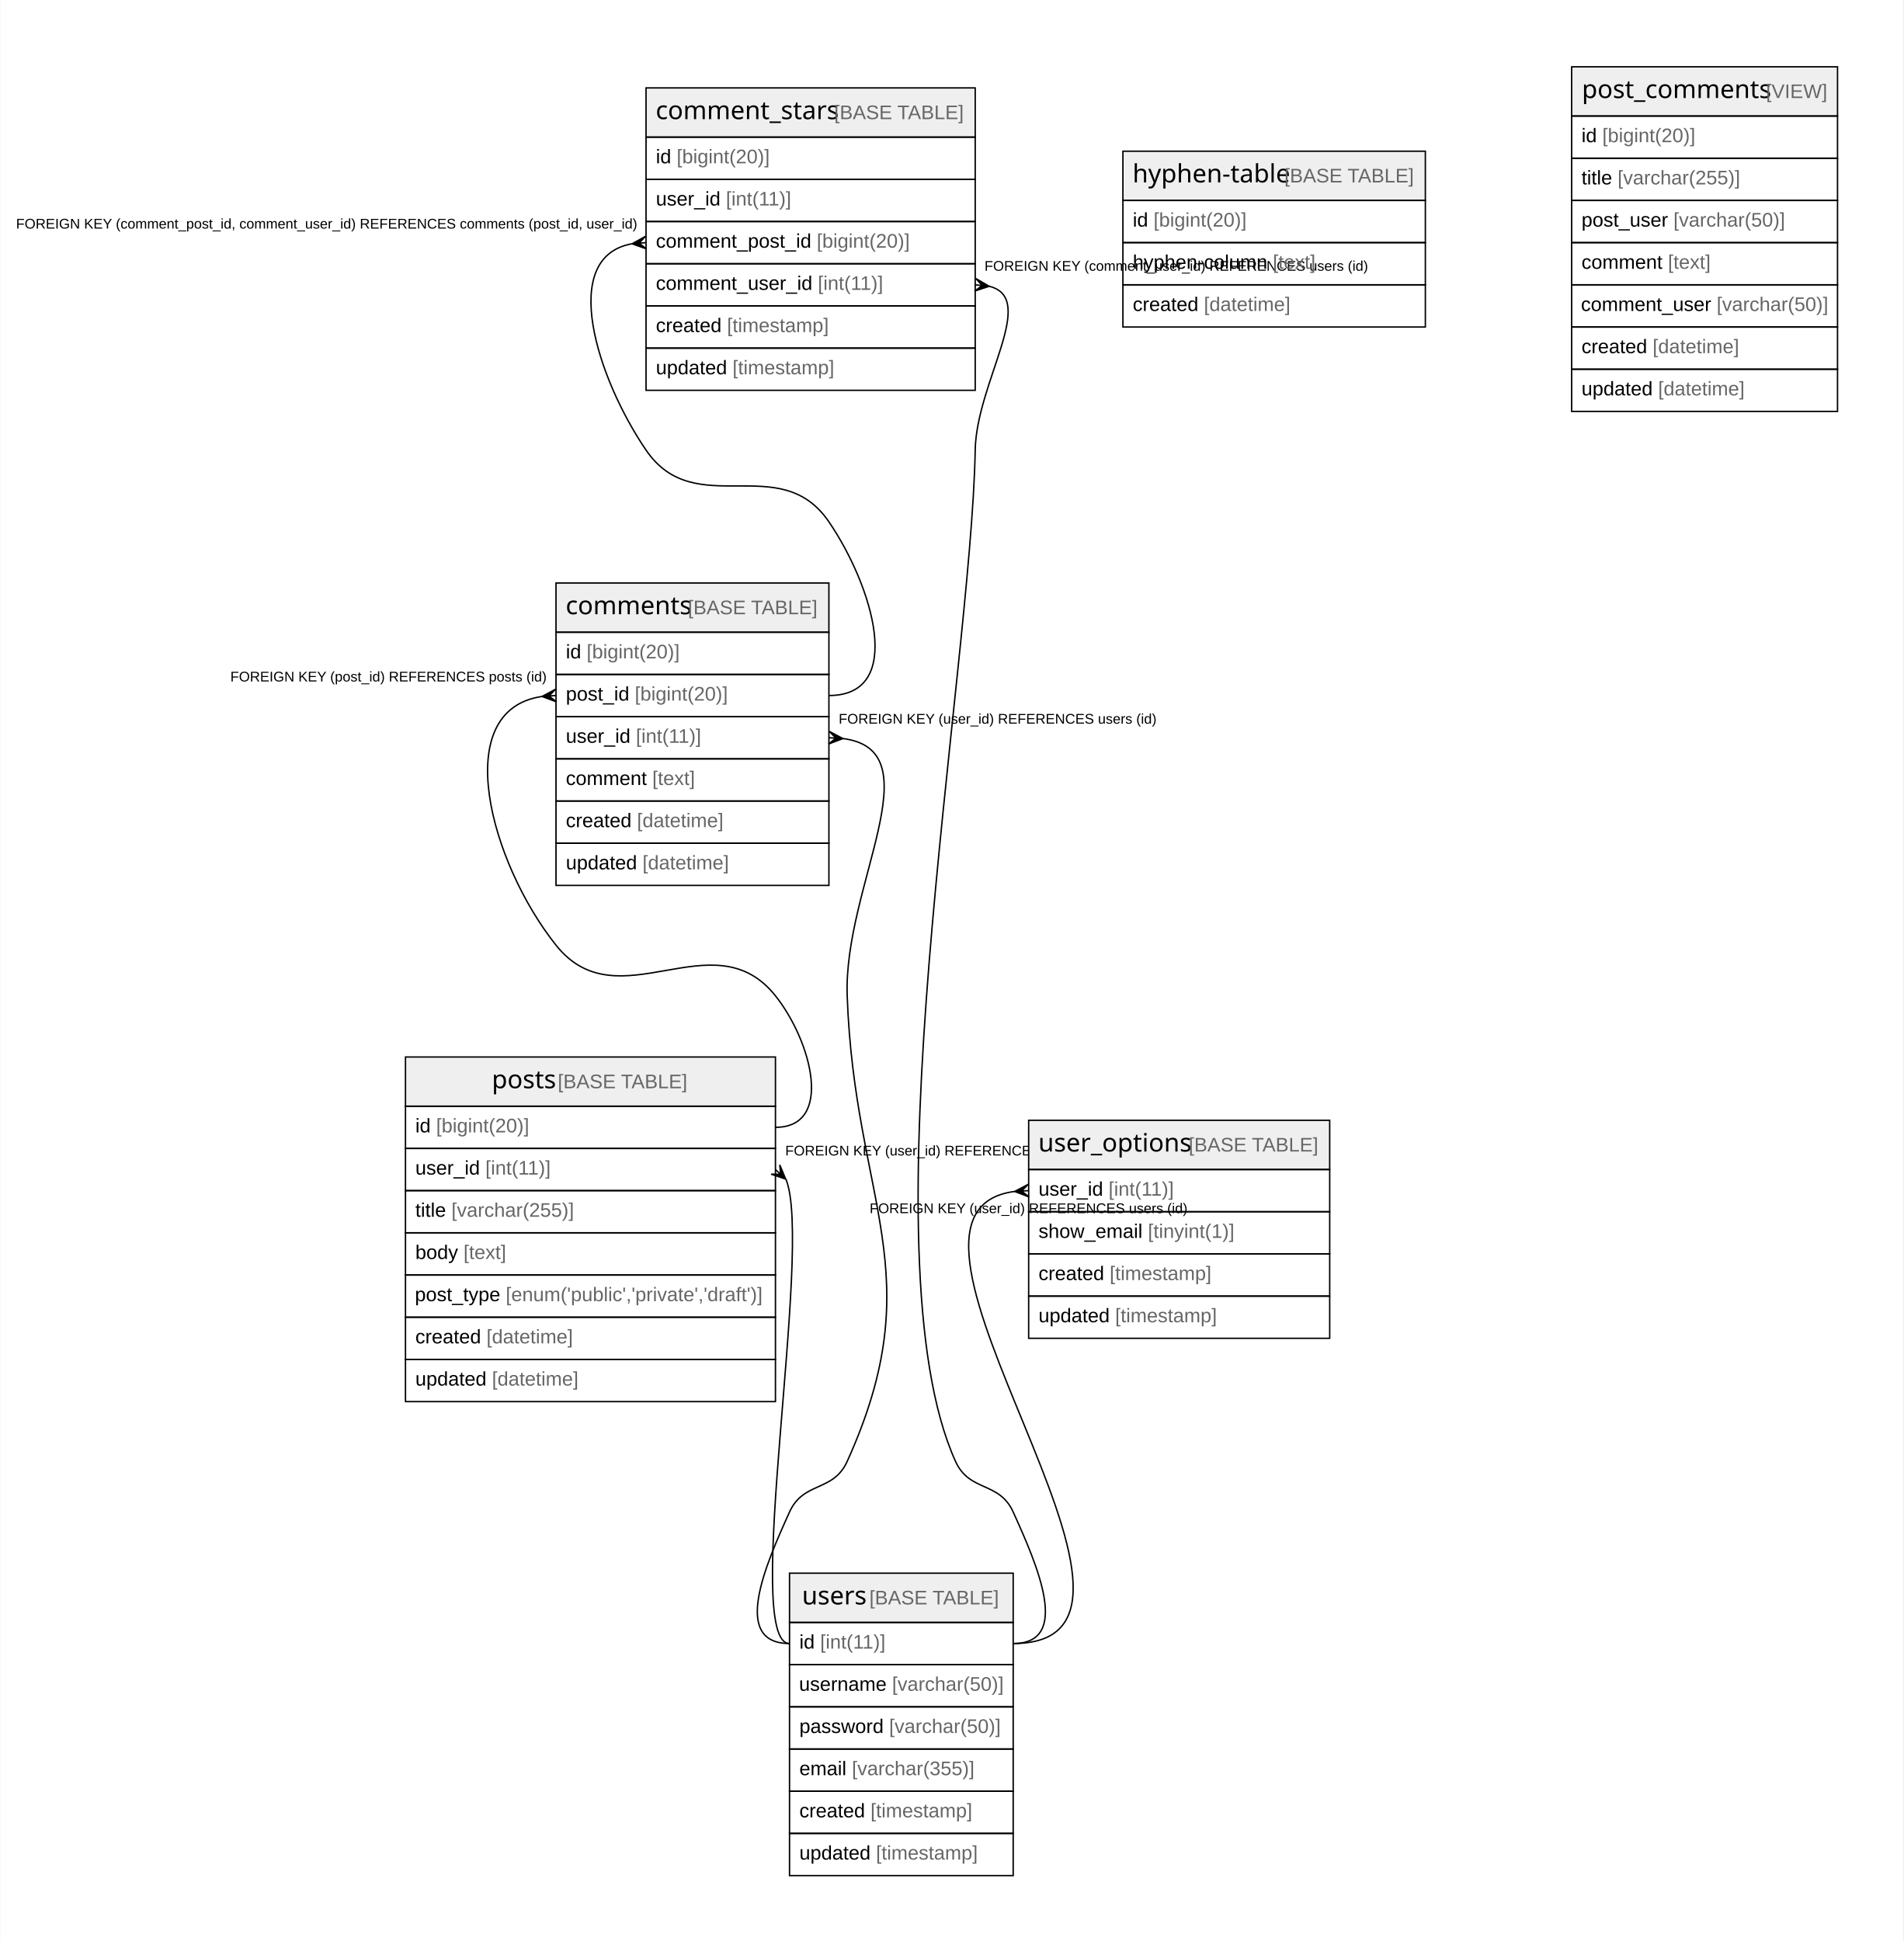
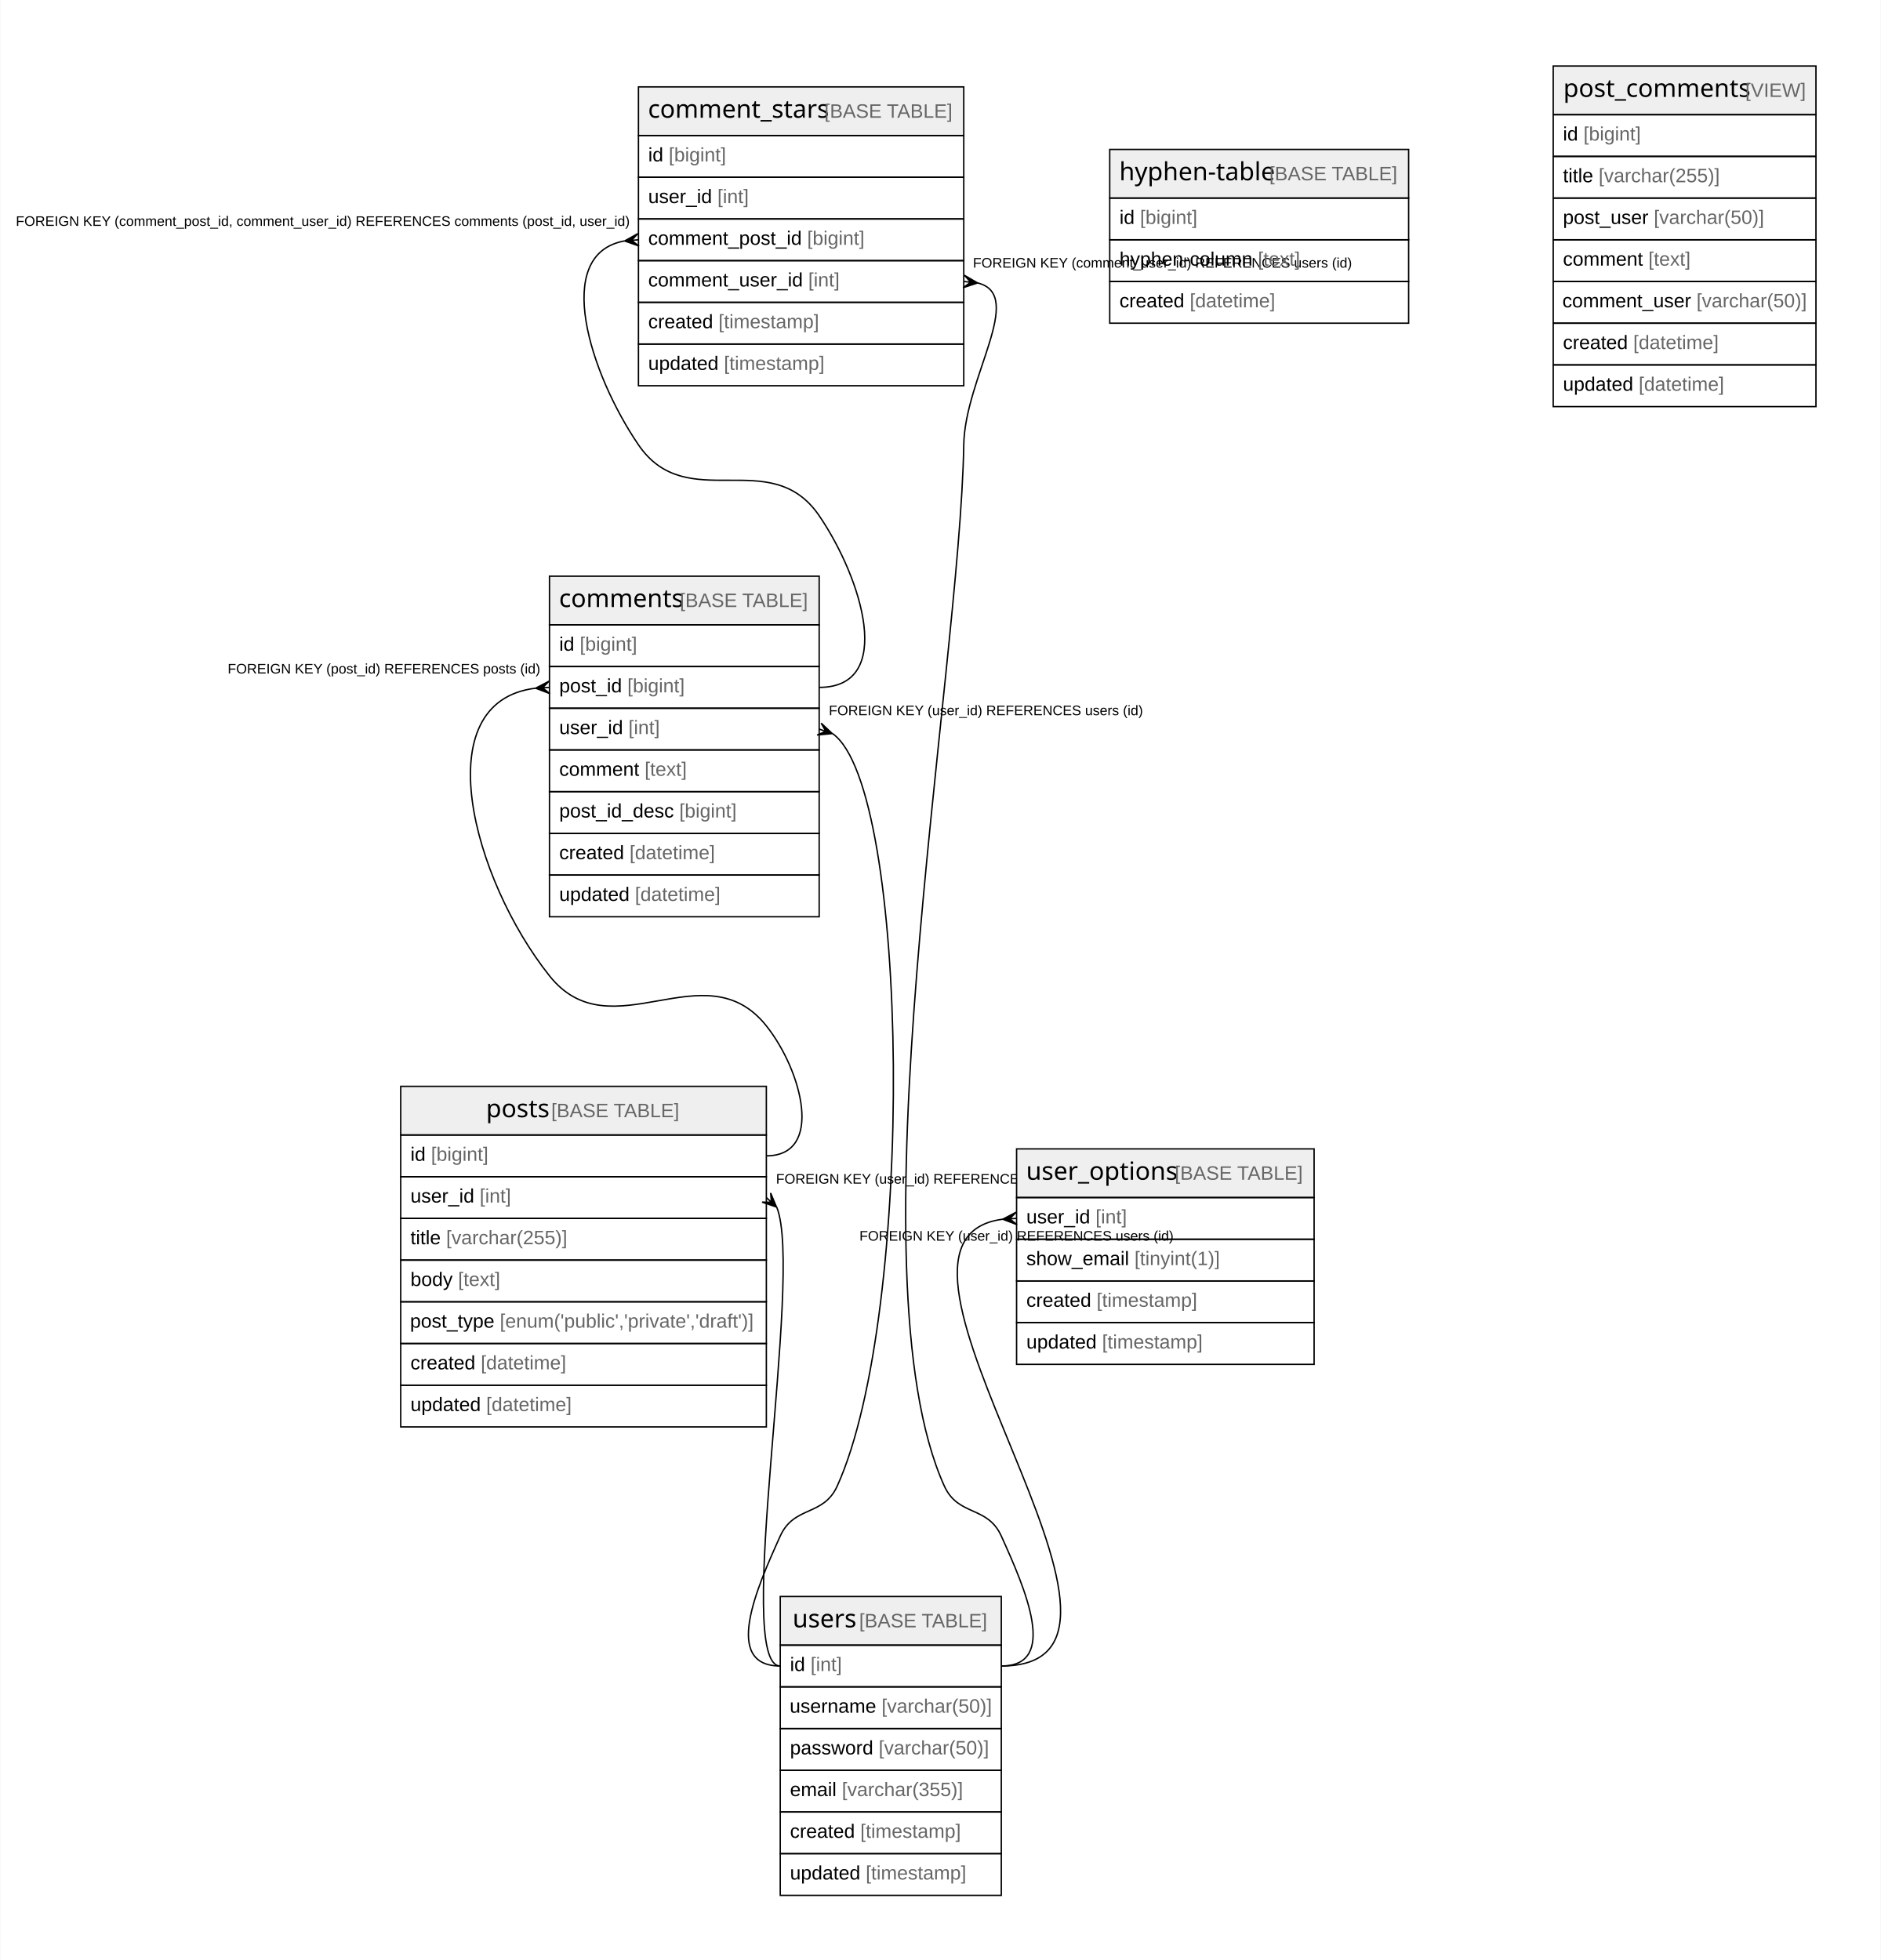
- <svg xmlns="http://www.w3.org/2000/svg" width="1353pt" height="1380pt" viewBox="0.00 0.00 1352.50 1380.00">
-   <g id="graph0" class="graph" transform="scale(1 1) rotate(0) translate(4 1376)">
-     <polygon fill="#ffffff" stroke="transparent" points="-4,4 -4,-1376 1348.5,-1376 1348.5,4 -4,4" />
+ <svg xmlns="http://www.w3.org/2000/svg" width="1353pt" height="1410pt" viewBox="0.00 0.00 1352.50 1410.00">
+   <g id="graph0" class="graph" transform="scale(1 1) rotate(0) translate(4 1406)">
+     <polygon fill="#ffffff" stroke="transparent" points="-4,4 -4,-1406 1348.5,-1406 1348.5,4 -4,4" />
    <g id="node1" class="node">
-       <polygon fill="#efefef" stroke="transparent" points="455,-1278.5 455,-1313.5 689,-1313.5 689,-1278.5 455,-1278.5" />
-       <polygon fill="none" stroke="#000000" points="455,-1278.5 455,-1313.5 689,-1313.5 689,-1278.5 455,-1278.5" />
-       <text text-anchor="start" x="461.867" y="-1291.3" font-family="Arial Bold" font-size="18.00" fill="#000000">comment_stars</text>
-       <text text-anchor="start" x="584.879" y="-1291.3" font-family="Arial" font-size="14.00" fill="#000000"> </text>
-       <text text-anchor="start" x="588.77" y="-1291.3" font-family="Arial" font-size="14.00" fill="#666666">[BASE TABLE]</text>
+       <polygon fill="#efefef" stroke="transparent" points="455,-1308.5 455,-1343.5 689,-1343.5 689,-1308.5 455,-1308.5" />
+       <polygon fill="none" stroke="#000000" points="455,-1308.5 455,-1343.5 689,-1343.5 689,-1308.5 455,-1308.5" />
+       <text text-anchor="start" x="461.867" y="-1321.3" font-family="Arial Bold" font-size="18.00" fill="#000000">comment_stars</text>
+       <text text-anchor="start" x="584.879" y="-1321.3" font-family="Arial" font-size="14.00" fill="#000000"> </text>
+       <text text-anchor="start" x="588.77" y="-1321.3" font-family="Arial" font-size="14.00" fill="#666666">[BASE TABLE]</text>
+       <polygon fill="none" stroke="#000000" points="455,-1278.5 455,-1308.5 689,-1308.5 689,-1278.5 455,-1278.5" />
+       <text text-anchor="start" x="462" y="-1289.9" font-family="Arial" font-size="14.00" fill="#000000">id </text>
+       <text text-anchor="start" x="476.78" y="-1289.9" font-family="Arial" font-size="14.00" fill="#666666">[bigint]</text>
      <polygon fill="none" stroke="#000000" points="455,-1248.5 455,-1278.5 689,-1278.5 689,-1248.5 455,-1248.5" />
-       <text text-anchor="start" x="462" y="-1259.9" font-family="Arial" font-size="14.00" fill="#000000">id </text>
-       <text text-anchor="start" x="476.78" y="-1259.9" font-family="Arial" font-size="14.00" fill="#666666">[bigint(20)]</text>
+       <text text-anchor="start" x="462" y="-1259.9" font-family="Arial" font-size="14.00" fill="#000000">user_id </text>
+       <text text-anchor="start" x="511.788" y="-1259.9" font-family="Arial" font-size="14.00" fill="#666666">[int]</text>
      <polygon fill="none" stroke="#000000" points="455,-1218.5 455,-1248.5 689,-1248.5 689,-1218.5 455,-1218.5" />
-       <text text-anchor="start" x="462" y="-1229.9" font-family="Arial" font-size="14.00" fill="#000000">user_id </text>
-       <text text-anchor="start" x="511.788" y="-1229.9" font-family="Arial" font-size="14.00" fill="#666666">[int(11)]</text>
+       <text text-anchor="start" x="462" y="-1229.9" font-family="Arial" font-size="14.00" fill="#000000">comment_post_id </text>
+       <text text-anchor="start" x="576.36" y="-1229.9" font-family="Arial" font-size="14.00" fill="#666666">[bigint]</text>
      <polygon fill="none" stroke="#000000" points="455,-1188.5 455,-1218.5 689,-1218.5 689,-1188.5 455,-1188.5" />
-       <text text-anchor="start" x="462" y="-1199.9" font-family="Arial" font-size="14.00" fill="#000000">comment_post_id </text>
-       <text text-anchor="start" x="576.36" y="-1199.9" font-family="Arial" font-size="14.00" fill="#666666">[bigint(20)]</text>
+       <text text-anchor="start" x="462" y="-1199.9" font-family="Arial" font-size="14.00" fill="#000000">comment_user_id </text>
+       <text text-anchor="start" x="577.13" y="-1199.9" font-family="Arial" font-size="14.00" fill="#666666">[int]</text>
      <polygon fill="none" stroke="#000000" points="455,-1158.5 455,-1188.5 689,-1188.5 689,-1158.5 455,-1158.5" />
-       <text text-anchor="start" x="462" y="-1169.9" font-family="Arial" font-size="14.00" fill="#000000">comment_user_id </text>
-       <text text-anchor="start" x="577.13" y="-1169.9" font-family="Arial" font-size="14.00" fill="#666666">[int(11)]</text>
+       <text text-anchor="start" x="462" y="-1169.9" font-family="Arial" font-size="14.00" fill="#000000">created </text>
+       <text text-anchor="start" x="512.572" y="-1169.9" font-family="Arial" font-size="14.00" fill="#666666">[timestamp]</text>
      <polygon fill="none" stroke="#000000" points="455,-1128.5 455,-1158.5 689,-1158.5 689,-1128.5 455,-1128.5" />
-       <text text-anchor="start" x="462" y="-1139.9" font-family="Arial" font-size="14.00" fill="#000000">created </text>
-       <text text-anchor="start" x="512.572" y="-1139.9" font-family="Arial" font-size="14.00" fill="#666666">[timestamp]</text>
-       <polygon fill="none" stroke="#000000" points="455,-1098.5 455,-1128.5 689,-1128.5 689,-1098.5 455,-1098.5" />
-       <text text-anchor="start" x="462" y="-1109.9" font-family="Arial" font-size="14.00" fill="#000000">updated </text>
-       <text text-anchor="start" x="516.477" y="-1109.9" font-family="Arial" font-size="14.00" fill="#666666">[timestamp]</text>
+       <text text-anchor="start" x="462" y="-1139.9" font-family="Arial" font-size="14.00" fill="#000000">updated </text>
+       <text text-anchor="start" x="516.477" y="-1139.9" font-family="Arial" font-size="14.00" fill="#666666">[timestamp]</text>
    </g>
    <g id="node2" class="node">
-       <polygon fill="#efefef" stroke="transparent" points="391,-926.5 391,-961.5 585,-961.5 585,-926.5 391,-926.5" />
-       <polygon fill="none" stroke="#000000" points="391,-926.5 391,-961.5 585,-961.5 585,-926.5 391,-926.5" />
-       <text text-anchor="start" x="397.87" y="-939.3" font-family="Arial Bold" font-size="18.00" fill="#000000">comments</text>
-       <text text-anchor="start" x="480.876" y="-939.3" font-family="Arial" font-size="14.00" fill="#000000"> </text>
-       <text text-anchor="start" x="484.766" y="-939.3" font-family="Arial" font-size="14.00" fill="#666666">[BASE TABLE]</text>
+       <polygon fill="#efefef" stroke="transparent" points="391,-956.5 391,-991.5 585,-991.5 585,-956.5 391,-956.5" />
+       <polygon fill="none" stroke="#000000" points="391,-956.5 391,-991.5 585,-991.5 585,-956.5 391,-956.5" />
+       <text text-anchor="start" x="397.87" y="-969.3" font-family="Arial Bold" font-size="18.00" fill="#000000">comments</text>
+       <text text-anchor="start" x="480.876" y="-969.3" font-family="Arial" font-size="14.00" fill="#000000"> </text>
+       <text text-anchor="start" x="484.766" y="-969.3" font-family="Arial" font-size="14.00" fill="#666666">[BASE TABLE]</text>
+       <polygon fill="none" stroke="#000000" points="391,-926.5 391,-956.5 585,-956.5 585,-926.5 391,-926.5" />
+       <text text-anchor="start" x="398" y="-937.9" font-family="Arial" font-size="14.00" fill="#000000">id </text>
+       <text text-anchor="start" x="412.78" y="-937.9" font-family="Arial" font-size="14.00" fill="#666666">[bigint]</text>
      <polygon fill="none" stroke="#000000" points="391,-896.5 391,-926.5 585,-926.5 585,-896.5 391,-896.5" />
-       <text text-anchor="start" x="398" y="-907.9" font-family="Arial" font-size="14.00" fill="#000000">id </text>
-       <text text-anchor="start" x="412.78" y="-907.9" font-family="Arial" font-size="14.00" fill="#666666">[bigint(20)]</text>
+       <text text-anchor="start" x="398" y="-907.9" font-family="Arial" font-size="14.00" fill="#000000">post_id </text>
+       <text text-anchor="start" x="447.018" y="-907.9" font-family="Arial" font-size="14.00" fill="#666666">[bigint]</text>
      <polygon fill="none" stroke="#000000" points="391,-866.5 391,-896.5 585,-896.5 585,-866.5 391,-866.5" />
-       <text text-anchor="start" x="398" y="-877.9" font-family="Arial" font-size="14.00" fill="#000000">post_id </text>
-       <text text-anchor="start" x="447.018" y="-877.9" font-family="Arial" font-size="14.00" fill="#666666">[bigint(20)]</text>
+       <text text-anchor="start" x="398" y="-877.9" font-family="Arial" font-size="14.00" fill="#000000">user_id </text>
+       <text text-anchor="start" x="447.788" y="-877.9" font-family="Arial" font-size="14.00" fill="#666666">[int]</text>
      <polygon fill="none" stroke="#000000" points="391,-836.5 391,-866.5 585,-866.5 585,-836.5 391,-836.5" />
-       <text text-anchor="start" x="398" y="-847.9" font-family="Arial" font-size="14.00" fill="#000000">user_id </text>
-       <text text-anchor="start" x="447.788" y="-847.9" font-family="Arial" font-size="14.00" fill="#666666">[int(11)]</text>
+       <text text-anchor="start" x="398" y="-847.9" font-family="Arial" font-size="14.00" fill="#000000">comment </text>
+       <text text-anchor="start" x="459.45" y="-847.9" font-family="Arial" font-size="14.00" fill="#666666">[text]</text>
      <polygon fill="none" stroke="#000000" points="391,-806.5 391,-836.5 585,-836.5 585,-806.5 391,-806.5" />
-       <text text-anchor="start" x="398" y="-817.9" font-family="Arial" font-size="14.00" fill="#000000">comment </text>
-       <text text-anchor="start" x="459.45" y="-817.9" font-family="Arial" font-size="14.00" fill="#666666">[text]</text>
+       <text text-anchor="start" x="398" y="-817.9" font-family="Arial" font-size="14.00" fill="#000000">post_id_desc </text>
+       <text text-anchor="start" x="484.366" y="-817.9" font-family="Arial" font-size="14.00" fill="#666666">[bigint]</text>
      <polygon fill="none" stroke="#000000" points="391,-776.5 391,-806.5 585,-806.5 585,-776.5 391,-776.5" />
      <text text-anchor="start" x="398" y="-787.9" font-family="Arial" font-size="14.00" fill="#000000">created </text>
      <text text-anchor="start" x="448.572" y="-787.9" font-family="Arial" font-size="14.00" fill="#666666">[datetime]</text>
      <polygon fill="none" stroke="#000000" points="391,-746.5 391,-776.5 585,-776.5 585,-746.5 391,-746.5" />
      <text text-anchor="start" x="398" y="-757.9" font-family="Arial" font-size="14.00" fill="#000000">updated </text>
      <text text-anchor="start" x="452.477" y="-757.9" font-family="Arial" font-size="14.00" fill="#666666">[datetime]</text>
    </g>
    <g id="edge2" class="edge">
-       <path fill="none" stroke="#000000" d="M444.752,-1202.626C392.714,-1193.052 420.159,-1107.094 455,-1056 489.966,-1004.722 550.034,-1056.278 585,-1005 615.923,-959.651 639.889,-881.5 585,-881.5" />
-       <polygon fill="#000000" stroke="#000000" points="445.036,-1202.65 454.618,-1207.984 450.018,-1203.075 455,-1203.5 455,-1203.5 455,-1203.5 450.018,-1203.075 455.382,-1199.016 445.036,-1202.65 445.036,-1202.65" />
-       <text text-anchor="start" x="7.144" y="-1213.5" font-family="Arial" font-size="10.00" fill="#000000">FOREIGN KEY (comment_post_id, comment_user_id) REFERENCES comments (post_id, user_id)</text>
+       <path fill="none" stroke="#000000" d="M444.752,-1232.626C392.714,-1223.052 420.159,-1137.094 455,-1086 489.966,-1034.722 550.034,-1086.278 585,-1035 615.923,-989.651 639.889,-911.5 585,-911.5" />
+       <polygon fill="#000000" stroke="#000000" points="445.036,-1232.65 454.618,-1237.984 450.018,-1233.075 455,-1233.5 455,-1233.5 455,-1233.5 450.018,-1233.075 455.382,-1229.016 445.036,-1232.65 445.036,-1232.65" />
+       <text text-anchor="start" x="7.144" y="-1243.5" font-family="Arial" font-size="10.00" fill="#000000">FOREIGN KEY (comment_post_id, comment_user_id) REFERENCES comments (post_id, user_id)</text>
    </g>
    <g id="node7" class="node">
      <polygon fill="#efefef" stroke="transparent" points="557,-222.5 557,-257.5 716,-257.5 716,-222.5 557,-222.5" />
      <polygon fill="none" stroke="#000000" points="557,-222.5 557,-257.5 716,-257.5 716,-222.5 557,-222.5" />
      <text text-anchor="start" x="565.871" y="-235.3" font-family="Arial Bold" font-size="18.00" fill="#000000">users</text>
      <text text-anchor="start" x="609.875" y="-235.3" font-family="Arial" font-size="14.00" fill="#000000"> </text>
      <text text-anchor="start" x="613.766" y="-235.3" font-family="Arial" font-size="14.00" fill="#666666">[BASE TABLE]</text>
      <polygon fill="none" stroke="#000000" points="557,-192.5 557,-222.5 716,-222.5 716,-192.5 557,-192.5" />
      <text text-anchor="start" x="564" y="-203.9" font-family="Arial" font-size="14.00" fill="#000000">id </text>
-       <text text-anchor="start" x="578.78" y="-203.9" font-family="Arial" font-size="14.00" fill="#666666">[int(11)]</text>
+       <text text-anchor="start" x="578.78" y="-203.9" font-family="Arial" font-size="14.00" fill="#666666">[int]</text>
      <polygon fill="none" stroke="#000000" points="557,-162.5 557,-192.5 716,-192.5 716,-162.5 557,-162.5" />
      <text text-anchor="start" x="563.769" y="-173.9" font-family="Arial" font-size="14.00" fill="#000000">username </text>
      <text text-anchor="start" x="629.894" y="-173.9" font-family="Arial" font-size="14.00" fill="#666666">[varchar(50)]</text>
      <polygon fill="none" stroke="#000000" points="557,-132.5 557,-162.5 716,-162.5 716,-132.5 557,-132.5" />
      <text text-anchor="start" x="564" y="-143.9" font-family="Arial" font-size="14.00" fill="#000000">password </text>
      <text text-anchor="start" x="627.788" y="-143.9" font-family="Arial" font-size="14.00" fill="#666666">[varchar(50)]</text>
      <polygon fill="none" stroke="#000000" points="557,-102.5 557,-132.5 716,-132.5 716,-102.5 557,-102.5" />
      <text text-anchor="start" x="564" y="-113.9" font-family="Arial" font-size="14.00" fill="#000000">email </text>
      <text text-anchor="start" x="601.33" y="-113.9" font-family="Arial" font-size="14.00" fill="#666666">[varchar(355)]</text>
      <polygon fill="none" stroke="#000000" points="557,-72.5 557,-102.5 716,-102.5 716,-72.5 557,-72.5" />
      <text text-anchor="start" x="564" y="-83.9" font-family="Arial" font-size="14.00" fill="#000000">created </text>
      <text text-anchor="start" x="614.572" y="-83.9" font-family="Arial" font-size="14.00" fill="#666666">[timestamp]</text>
      <polygon fill="none" stroke="#000000" points="557,-42.5 557,-72.5 716,-72.5 716,-42.5 557,-42.5" />
      <text text-anchor="start" x="564" y="-53.9" font-family="Arial" font-size="14.00" fill="#000000">updated </text>
      <text text-anchor="start" x="618.477" y="-53.9" font-family="Arial" font-size="14.00" fill="#666666">[timestamp]</text>
    </g>
    <g id="edge1" class="edge">
-       <path fill="none" stroke="#000000" d="M698.98,-1172.453C733.888,-1163.881 689.872,-1104.339 689,-1056 686.118,-896.218 609.09,-482.583 675,-337 685.001,-314.909 705.999,-323.091 716,-301 733.139,-263.143 757.556,-207.5 716,-207.5" />
-       <polygon fill="#000000" stroke="#000000" points="698.945,-1172.457 688.53,-1169.025 693.973,-1172.978 689,-1173.5 689,-1173.5 689,-1173.5 693.973,-1172.978 689.47,-1177.975 698.945,-1172.457 698.945,-1172.457" />
-       <text text-anchor="start" x="695.609" y="-1183.5" font-family="Arial" font-size="10.00" fill="#000000">FOREIGN KEY (comment_user_id) REFERENCES users (id)</text>
+       <path fill="none" stroke="#000000" d="M698.979,-1202.453C733.878,-1193.881 689.809,-1134.34 689,-1086 686.213,-919.55 606.341,-488.656 675,-337 685.001,-314.909 705.999,-323.091 716,-301 733.139,-263.143 757.556,-207.5 716,-207.5" />
+       <polygon fill="#000000" stroke="#000000" points="698.945,-1202.457 688.53,-1199.025 693.973,-1202.978 689,-1203.5 689,-1203.5 689,-1203.5 693.973,-1202.978 689.47,-1207.975 698.945,-1202.457 698.945,-1202.457" />
+       <text text-anchor="start" x="695.609" y="-1213.5" font-family="Arial" font-size="10.00" fill="#000000">FOREIGN KEY (comment_user_id) REFERENCES users (id)</text>
    </g>
    <g id="node5" class="node">
      <polygon fill="#efefef" stroke="transparent" points="284,-589.5 284,-624.5 547,-624.5 547,-589.5 284,-589.5" />
      <polygon fill="none" stroke="#000000" points="284,-589.5 284,-624.5 547,-624.5 547,-589.5 284,-589.5" />
      <text text-anchor="start" x="345.366" y="-602.3" font-family="Arial Bold" font-size="18.00" fill="#000000">posts</text>
      <text text-anchor="start" x="388.38" y="-602.3" font-family="Arial" font-size="14.00" fill="#000000"> </text>
      <text text-anchor="start" x="392.271" y="-602.3" font-family="Arial" font-size="14.00" fill="#666666">[BASE TABLE]</text>
      <polygon fill="none" stroke="#000000" points="284,-559.5 284,-589.5 547,-589.5 547,-559.5 284,-559.5" />
      <text text-anchor="start" x="291" y="-570.9" font-family="Arial" font-size="14.00" fill="#000000">id </text>
-       <text text-anchor="start" x="305.78" y="-570.9" font-family="Arial" font-size="14.00" fill="#666666">[bigint(20)]</text>
+       <text text-anchor="start" x="305.78" y="-570.9" font-family="Arial" font-size="14.00" fill="#666666">[bigint]</text>
      <polygon fill="none" stroke="#000000" points="284,-529.5 284,-559.5 547,-559.5 547,-529.5 284,-529.5" />
      <text text-anchor="start" x="291" y="-540.9" font-family="Arial" font-size="14.00" fill="#000000">user_id </text>
-       <text text-anchor="start" x="340.788" y="-540.9" font-family="Arial" font-size="14.00" fill="#666666">[int(11)]</text>
+       <text text-anchor="start" x="340.788" y="-540.9" font-family="Arial" font-size="14.00" fill="#666666">[int]</text>
      <polygon fill="none" stroke="#000000" points="284,-499.5 284,-529.5 547,-529.5 547,-499.5 284,-499.5" />
      <text text-anchor="start" x="291" y="-510.9" font-family="Arial" font-size="14.00" fill="#000000">title </text>
      <text text-anchor="start" x="316.668" y="-510.9" font-family="Arial" font-size="14.00" fill="#666666">[varchar(255)]</text>
      <polygon fill="none" stroke="#000000" points="284,-469.5 284,-499.5 547,-499.5 547,-469.5 284,-469.5" />
      <text text-anchor="start" x="291" y="-480.9" font-family="Arial" font-size="14.00" fill="#000000">body </text>
      <text text-anchor="start" x="325.238" y="-480.9" font-family="Arial" font-size="14.00" fill="#666666">[text]</text>
      <polygon fill="none" stroke="#000000" points="284,-439.5 284,-469.5 547,-469.5 547,-439.5 284,-439.5" />
      <text text-anchor="start" x="290.697" y="-450.9" font-family="Arial" font-size="14.00" fill="#000000">post_type </text>
      <text text-anchor="start" x="355.282" y="-450.9" font-family="Arial" font-size="14.00" fill="#666666">[enum('public','private','draft')]</text>
      <polygon fill="none" stroke="#000000" points="284,-409.5 284,-439.5 547,-439.5 547,-409.5 284,-409.5" />
      <text text-anchor="start" x="291" y="-420.9" font-family="Arial" font-size="14.00" fill="#000000">created </text>
      <text text-anchor="start" x="341.572" y="-420.9" font-family="Arial" font-size="14.00" fill="#666666">[datetime]</text>
      <polygon fill="none" stroke="#000000" points="284,-379.5 284,-409.5 547,-409.5 547,-379.5 284,-379.5" />
      <text text-anchor="start" x="291" y="-390.9" font-family="Arial" font-size="14.00" fill="#000000">updated </text>
      <text text-anchor="start" x="345.477" y="-390.9" font-family="Arial" font-size="14.00" fill="#666666">[datetime]</text>
    </g>
    <g id="edge3" class="edge">
-       <path fill="none" stroke="#000000" d="M381.018,-880.815C314.825,-871.208 344.094,-762.963 391,-704 435.298,-648.315 502.702,-723.685 547,-668 572.87,-635.48 588.556,-574.5 547,-574.5" />
-       <polygon fill="#000000" stroke="#000000" points="381.024,-880.815 390.692,-885.989 386.012,-881.157 391,-881.5 391,-881.5 391,-881.5 386.012,-881.157 391.308,-877.011 381.024,-880.815 381.024,-880.815" />
-       <text text-anchor="start" x="159.495" y="-891.5" font-family="Arial" font-size="10.00" fill="#000000">FOREIGN KEY (post_id) REFERENCES posts (id)</text>
+       <path fill="none" stroke="#000000" d="M380.768,-910.892C301.532,-901.024 335.83,-773.352 391,-704 435.298,-648.315 502.702,-723.685 547,-668 572.87,-635.48 588.556,-574.5 547,-574.5" />
+       <polygon fill="#000000" stroke="#000000" points="381.018,-910.907 390.733,-915.992 386.009,-911.203 391,-911.5 391,-911.5 391,-911.5 386.009,-911.203 391.267,-907.008 381.018,-910.907 381.018,-910.907" />
+       <text text-anchor="start" x="159.495" y="-921.5" font-family="Arial" font-size="10.00" fill="#000000">FOREIGN KEY (post_id) REFERENCES posts (id)</text>
    </g>
    <g id="edge4" class="edge">
-       <path fill="none" stroke="#000000" d="M595.11,-850.895C660.473,-842.395 595.239,-746.038 598,-668 603.201,-520.981 658.673,-471.017 598,-337 587.999,-314.909 567.001,-323.091 557,-301 539.861,-263.143 515.444,-207.5 557,-207.5" />
-       <polygon fill="#000000" stroke="#000000" points="594.982,-850.902 584.731,-847.008 589.991,-851.201 585,-851.5 585,-851.5 585,-851.5 589.991,-851.201 585.269,-855.992 594.982,-850.902 594.982,-850.902" />
-       <text text-anchor="start" x="591.945" y="-861.5" font-family="Arial" font-size="10.00" fill="#000000">FOREIGN KEY (user_id) REFERENCES users (id)</text>
+       <path fill="none" stroke="#000000" d="M594.76,-878.155C650.334,-838.709 654.331,-461.424 598,-337 587.999,-314.909 567.001,-323.091 557,-301 539.861,-263.143 515.444,-207.5 557,-207.5" />
+       <polygon fill="#000000" stroke="#000000" points="594.46,-878.258 583.541,-877.243 589.73,-879.879 585,-881.5 585,-881.5 585,-881.5 589.73,-879.879 586.459,-885.757 594.46,-878.258 594.46,-878.258" />
+       <text text-anchor="start" x="591.945" y="-891.5" font-family="Arial" font-size="10.00" fill="#000000">FOREIGN KEY (user_id) REFERENCES users (id)</text>
    </g>
    <g id="node3" class="node">
-       <polygon fill="#efefef" stroke="transparent" points="794,-1233.5 794,-1268.5 1009,-1268.5 1009,-1233.5 794,-1233.5" />
-       <polygon fill="none" stroke="#000000" points="794,-1233.5 794,-1268.5 1009,-1268.5 1009,-1233.5 794,-1233.5" />
-       <text text-anchor="start" x="800.854" y="-1246.3" font-family="Arial Bold" font-size="18.00" fill="#000000">hyphen-table</text>
-       <text text-anchor="start" x="904.892" y="-1246.3" font-family="Arial" font-size="14.00" fill="#000000"> </text>
-       <text text-anchor="start" x="908.783" y="-1246.3" font-family="Arial" font-size="14.00" fill="#666666">[BASE TABLE]</text>
+       <polygon fill="#efefef" stroke="transparent" points="794,-1263.5 794,-1298.5 1009,-1298.5 1009,-1263.5 794,-1263.5" />
+       <polygon fill="none" stroke="#000000" points="794,-1263.5 794,-1298.5 1009,-1298.5 1009,-1263.5 794,-1263.5" />
+       <text text-anchor="start" x="800.854" y="-1276.3" font-family="Arial Bold" font-size="18.00" fill="#000000">hyphen-table</text>
+       <text text-anchor="start" x="904.892" y="-1276.3" font-family="Arial" font-size="14.00" fill="#000000"> </text>
+       <text text-anchor="start" x="908.783" y="-1276.3" font-family="Arial" font-size="14.00" fill="#666666">[BASE TABLE]</text>
+       <polygon fill="none" stroke="#000000" points="794,-1233.5 794,-1263.5 1009,-1263.5 1009,-1233.5 794,-1233.5" />
+       <text text-anchor="start" x="801" y="-1244.9" font-family="Arial" font-size="14.00" fill="#000000">id </text>
+       <text text-anchor="start" x="815.78" y="-1244.9" font-family="Arial" font-size="14.00" fill="#666666">[bigint]</text>
      <polygon fill="none" stroke="#000000" points="794,-1203.5 794,-1233.5 1009,-1233.5 1009,-1203.5 794,-1203.5" />
-       <text text-anchor="start" x="801" y="-1214.9" font-family="Arial" font-size="14.00" fill="#000000">id </text>
-       <text text-anchor="start" x="815.78" y="-1214.9" font-family="Arial" font-size="14.00" fill="#666666">[bigint(20)]</text>
+       <text text-anchor="start" x="801" y="-1214.9" font-family="Arial" font-size="14.00" fill="#000000">hyphen-column </text>
+       <text text-anchor="start" x="900.579" y="-1214.9" font-family="Arial" font-size="14.00" fill="#666666">[text]</text>
      <polygon fill="none" stroke="#000000" points="794,-1173.5 794,-1203.5 1009,-1203.5 1009,-1173.5 794,-1173.5" />
-       <text text-anchor="start" x="801" y="-1184.9" font-family="Arial" font-size="14.00" fill="#000000">hyphen-column </text>
-       <text text-anchor="start" x="900.579" y="-1184.9" font-family="Arial" font-size="14.00" fill="#666666">[text]</text>
-       <polygon fill="none" stroke="#000000" points="794,-1143.5 794,-1173.5 1009,-1173.5 1009,-1143.5 794,-1143.5" />
-       <text text-anchor="start" x="801" y="-1154.9" font-family="Arial" font-size="14.00" fill="#000000">created </text>
-       <text text-anchor="start" x="851.572" y="-1154.9" font-family="Arial" font-size="14.00" fill="#666666">[datetime]</text>
+       <text text-anchor="start" x="801" y="-1184.9" font-family="Arial" font-size="14.00" fill="#000000">created </text>
+       <text text-anchor="start" x="851.572" y="-1184.9" font-family="Arial" font-size="14.00" fill="#666666">[datetime]</text>
    </g>
    <g id="node4" class="node">
-       <polygon fill="#efefef" stroke="transparent" points="1113,-1293.5 1113,-1328.5 1302,-1328.5 1302,-1293.5 1113,-1293.5" />
-       <polygon fill="none" stroke="#000000" points="1113,-1293.5 1113,-1328.5 1302,-1328.5 1302,-1293.5 1113,-1293.5" />
-       <text text-anchor="start" x="1120.262" y="-1306.3" font-family="Arial Bold" font-size="18.00" fill="#000000">post_comments</text>
-       <text text-anchor="start" x="1247.288" y="-1306.3" font-family="Arial" font-size="14.00" fill="#000000"> </text>
-       <text text-anchor="start" x="1251.178" y="-1306.3" font-family="Arial" font-size="14.00" fill="#666666">[VIEW]</text>
+       <polygon fill="#efefef" stroke="transparent" points="1113,-1323.5 1113,-1358.5 1302,-1358.5 1302,-1323.5 1113,-1323.5" />
+       <polygon fill="none" stroke="#000000" points="1113,-1323.5 1113,-1358.5 1302,-1358.5 1302,-1323.5 1113,-1323.5" />
+       <text text-anchor="start" x="1120.262" y="-1336.3" font-family="Arial Bold" font-size="18.00" fill="#000000">post_comments</text>
+       <text text-anchor="start" x="1247.288" y="-1336.3" font-family="Arial" font-size="14.00" fill="#000000"> </text>
+       <text text-anchor="start" x="1251.178" y="-1336.3" font-family="Arial" font-size="14.00" fill="#666666">[VIEW]</text>
+       <polygon fill="none" stroke="#000000" points="1113,-1293.5 1113,-1323.5 1302,-1323.5 1302,-1293.5 1113,-1293.5" />
+       <text text-anchor="start" x="1120" y="-1304.9" font-family="Arial" font-size="14.00" fill="#000000">id </text>
+       <text text-anchor="start" x="1134.78" y="-1304.9" font-family="Arial" font-size="14.00" fill="#666666">[bigint]</text>
      <polygon fill="none" stroke="#000000" points="1113,-1263.5 1113,-1293.5 1302,-1293.5 1302,-1263.5 1113,-1263.5" />
-       <text text-anchor="start" x="1120" y="-1274.9" font-family="Arial" font-size="14.00" fill="#000000">id </text>
-       <text text-anchor="start" x="1134.78" y="-1274.9" font-family="Arial" font-size="14.00" fill="#666666">[bigint(20)]</text>
+       <text text-anchor="start" x="1120" y="-1274.9" font-family="Arial" font-size="14.00" fill="#000000">title </text>
+       <text text-anchor="start" x="1145.668" y="-1274.9" font-family="Arial" font-size="14.00" fill="#666666">[varchar(255)]</text>
      <polygon fill="none" stroke="#000000" points="1113,-1233.5 1113,-1263.5 1302,-1263.5 1302,-1233.5 1113,-1233.5" />
-       <text text-anchor="start" x="1120" y="-1244.9" font-family="Arial" font-size="14.00" fill="#000000">title </text>
-       <text text-anchor="start" x="1145.668" y="-1244.9" font-family="Arial" font-size="14.00" fill="#666666">[varchar(255)]</text>
+       <text text-anchor="start" x="1120" y="-1244.9" font-family="Arial" font-size="14.00" fill="#000000">post_user </text>
+       <text text-anchor="start" x="1185.355" y="-1244.9" font-family="Arial" font-size="14.00" fill="#666666">[varchar(50)]</text>
      <polygon fill="none" stroke="#000000" points="1113,-1203.5 1113,-1233.5 1302,-1233.5 1302,-1203.5 1113,-1203.5" />
-       <text text-anchor="start" x="1120" y="-1214.9" font-family="Arial" font-size="14.00" fill="#000000">post_user </text>
-       <text text-anchor="start" x="1185.355" y="-1214.9" font-family="Arial" font-size="14.00" fill="#666666">[varchar(50)]</text>
+       <text text-anchor="start" x="1120" y="-1214.9" font-family="Arial" font-size="14.00" fill="#000000">comment </text>
+       <text text-anchor="start" x="1181.45" y="-1214.9" font-family="Arial" font-size="14.00" fill="#666666">[text]</text>
      <polygon fill="none" stroke="#000000" points="1113,-1173.5 1113,-1203.5 1302,-1203.5 1302,-1173.5 1113,-1173.5" />
-       <text text-anchor="start" x="1120" y="-1184.9" font-family="Arial" font-size="14.00" fill="#000000">comment </text>
-       <text text-anchor="start" x="1181.45" y="-1184.9" font-family="Arial" font-size="14.00" fill="#666666">[text]</text>
+       <text text-anchor="start" x="1119.602" y="-1184.9" font-family="Arial" font-size="14.00" fill="#000000">comment_user </text>
+       <text text-anchor="start" x="1216.061" y="-1184.9" font-family="Arial" font-size="14.00" fill="#666666">[varchar(50)]</text>
      <polygon fill="none" stroke="#000000" points="1113,-1143.5 1113,-1173.5 1302,-1173.5 1302,-1143.5 1113,-1143.5" />
-       <text text-anchor="start" x="1119.602" y="-1154.9" font-family="Arial" font-size="14.00" fill="#000000">comment_user </text>
-       <text text-anchor="start" x="1216.061" y="-1154.9" font-family="Arial" font-size="14.00" fill="#666666">[varchar(50)]</text>
+       <text text-anchor="start" x="1120" y="-1154.9" font-family="Arial" font-size="14.00" fill="#000000">created </text>
+       <text text-anchor="start" x="1170.572" y="-1154.9" font-family="Arial" font-size="14.00" fill="#666666">[datetime]</text>
      <polygon fill="none" stroke="#000000" points="1113,-1113.5 1113,-1143.5 1302,-1143.5 1302,-1113.5 1113,-1113.5" />
-       <text text-anchor="start" x="1120" y="-1124.9" font-family="Arial" font-size="14.00" fill="#000000">created </text>
-       <text text-anchor="start" x="1170.572" y="-1124.9" font-family="Arial" font-size="14.00" fill="#666666">[datetime]</text>
-       <polygon fill="none" stroke="#000000" points="1113,-1083.5 1113,-1113.5 1302,-1113.5 1302,-1083.5 1113,-1083.5" />
-       <text text-anchor="start" x="1120" y="-1094.9" font-family="Arial" font-size="14.00" fill="#000000">updated </text>
-       <text text-anchor="start" x="1174.477" y="-1094.9" font-family="Arial" font-size="14.00" fill="#666666">[datetime]</text>
+       <text text-anchor="start" x="1120" y="-1124.9" font-family="Arial" font-size="14.00" fill="#000000">updated </text>
+       <text text-anchor="start" x="1174.477" y="-1124.9" font-family="Arial" font-size="14.00" fill="#666666">[datetime]</text>
    </g>
    <g id="edge5" class="edge">
      <path fill="none" stroke="#000000" d="M554.519,-537.461C574.059,-489.067 522.758,-207.5 557,-207.5" />
      <polygon fill="#000000" stroke="#000000" points="554.301,-537.666 543.925,-541.215 550.65,-541.083 547,-544.5 547,-544.5 547,-544.5 550.65,-541.083 550.075,-547.785 554.301,-537.666 554.301,-537.666" />
      <text text-anchor="start" x="553.945" y="-554.5" font-family="Arial" font-size="10.00" fill="#000000">FOREIGN KEY (user_id) REFERENCES users (id)</text>
    </g>
    <g id="node6" class="node">
      <polygon fill="#efefef" stroke="transparent" points="727,-544.5 727,-579.5 941,-579.5 941,-544.5 727,-544.5" />
      <polygon fill="none" stroke="#000000" points="727,-544.5 727,-579.5 941,-579.5 941,-544.5 727,-544.5" />
      <text text-anchor="start" x="733.857" y="-557.3" font-family="Arial Bold" font-size="18.00" fill="#000000">user_options</text>
      <text text-anchor="start" x="836.889" y="-557.3" font-family="Arial" font-size="14.00" fill="#000000"> </text>
      <text text-anchor="start" x="840.78" y="-557.3" font-family="Arial" font-size="14.00" fill="#666666">[BASE TABLE]</text>
      <polygon fill="none" stroke="#000000" points="727,-514.5 727,-544.5 941,-544.5 941,-514.5 727,-514.5" />
      <text text-anchor="start" x="734" y="-525.9" font-family="Arial" font-size="14.00" fill="#000000">user_id </text>
-       <text text-anchor="start" x="783.788" y="-525.9" font-family="Arial" font-size="14.00" fill="#666666">[int(11)]</text>
+       <text text-anchor="start" x="783.788" y="-525.9" font-family="Arial" font-size="14.00" fill="#666666">[int]</text>
      <polygon fill="none" stroke="#000000" points="727,-484.5 727,-514.5 941,-514.5 941,-484.5 727,-484.5" />
      <text text-anchor="start" x="734" y="-495.9" font-family="Arial" font-size="14.00" fill="#000000">show_email </text>
      <text text-anchor="start" x="811.784" y="-495.9" font-family="Arial" font-size="14.00" fill="#666666">[tinyint(1)]</text>
      <polygon fill="none" stroke="#000000" points="727,-454.5 727,-484.5 941,-484.5 941,-454.5 727,-454.5" />
      <text text-anchor="start" x="734" y="-465.9" font-family="Arial" font-size="14.00" fill="#000000">created </text>
      <text text-anchor="start" x="784.572" y="-465.9" font-family="Arial" font-size="14.00" fill="#666666">[timestamp]</text>
      <polygon fill="none" stroke="#000000" points="727,-424.5 727,-454.5 941,-454.5 941,-424.5 727,-424.5" />
      <text text-anchor="start" x="734" y="-435.9" font-family="Arial" font-size="14.00" fill="#000000">updated </text>
      <text text-anchor="start" x="788.477" y="-435.9" font-family="Arial" font-size="14.00" fill="#666666">[timestamp]</text>
    </g>
    <g id="edge6" class="edge">
      <path fill="none" stroke="#000000" d="M716.889,-528.888C597.52,-513.356 855.559,-207.5 716,-207.5" />
      <polygon fill="#000000" stroke="#000000" points="717.018,-528.895 726.728,-533.992 722.009,-529.198 727,-529.5 727,-529.5 727,-529.5 722.009,-529.198 727.272,-525.008 717.018,-528.895 717.018,-528.895" />
      <text text-anchor="start" x="613.945" y="-513.5" font-family="Arial" font-size="10.00" fill="#000000">FOREIGN KEY (user_id) REFERENCES users (id)</text>
    </g>
  </g>
</svg>
